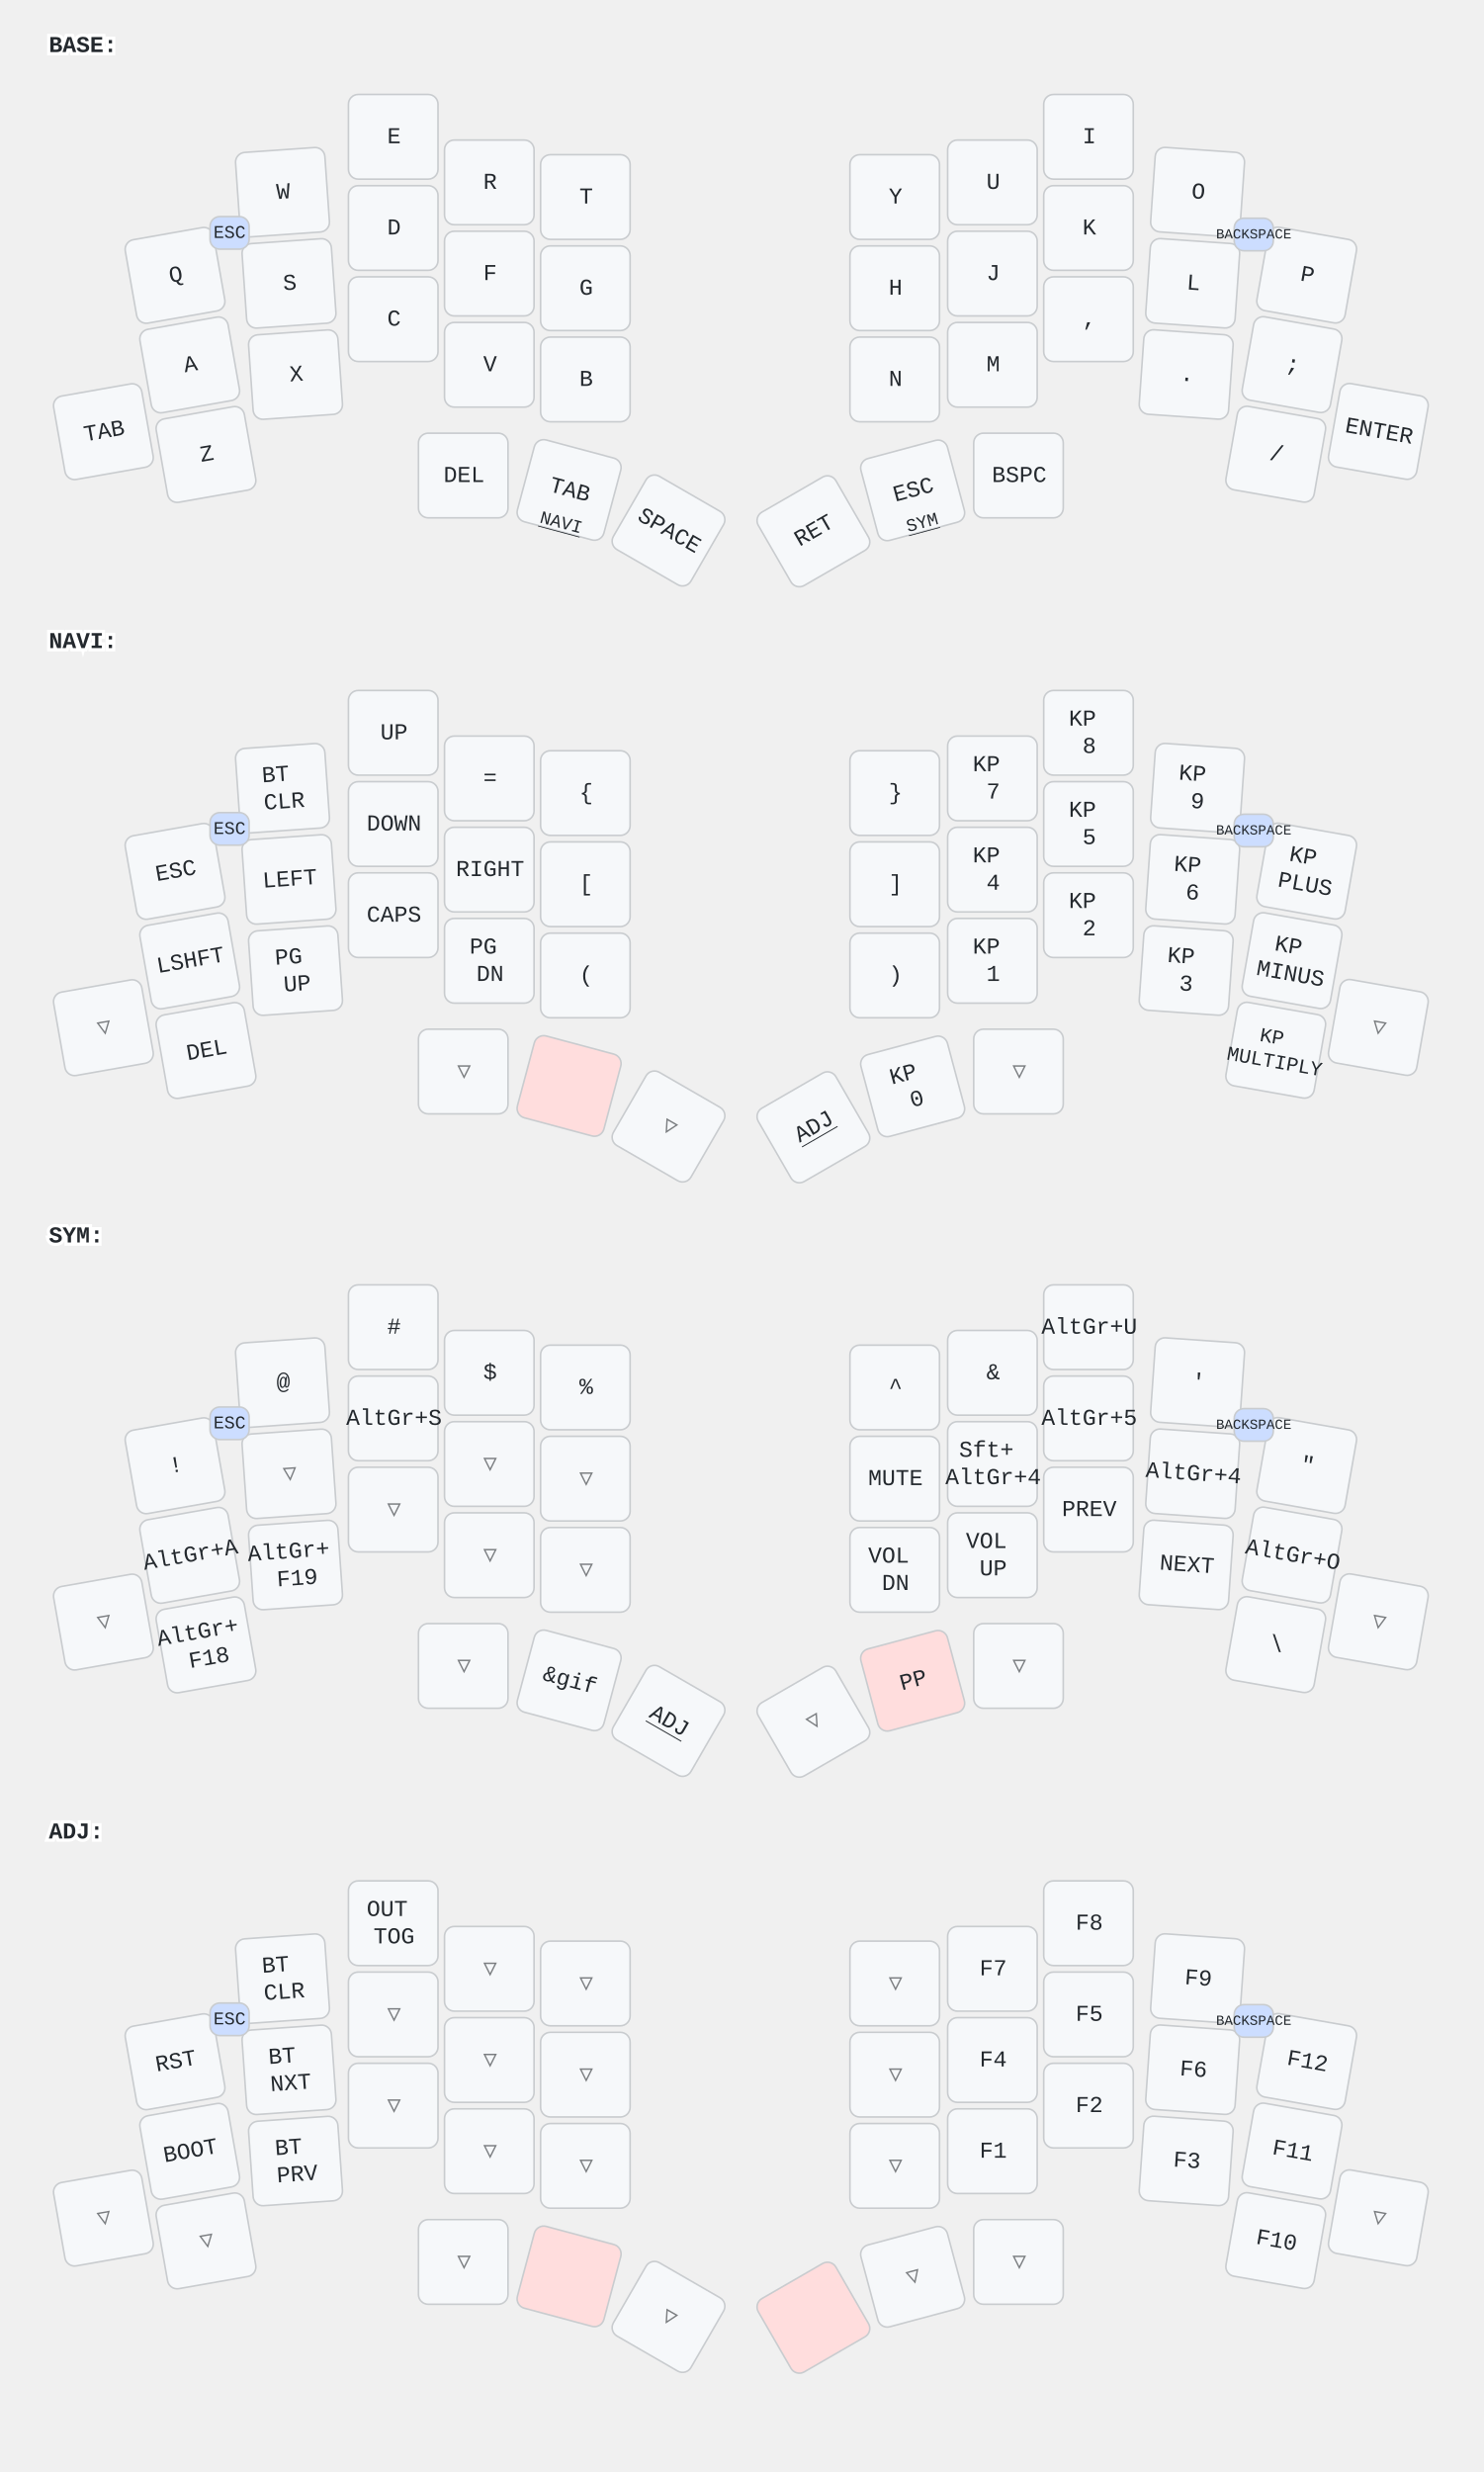
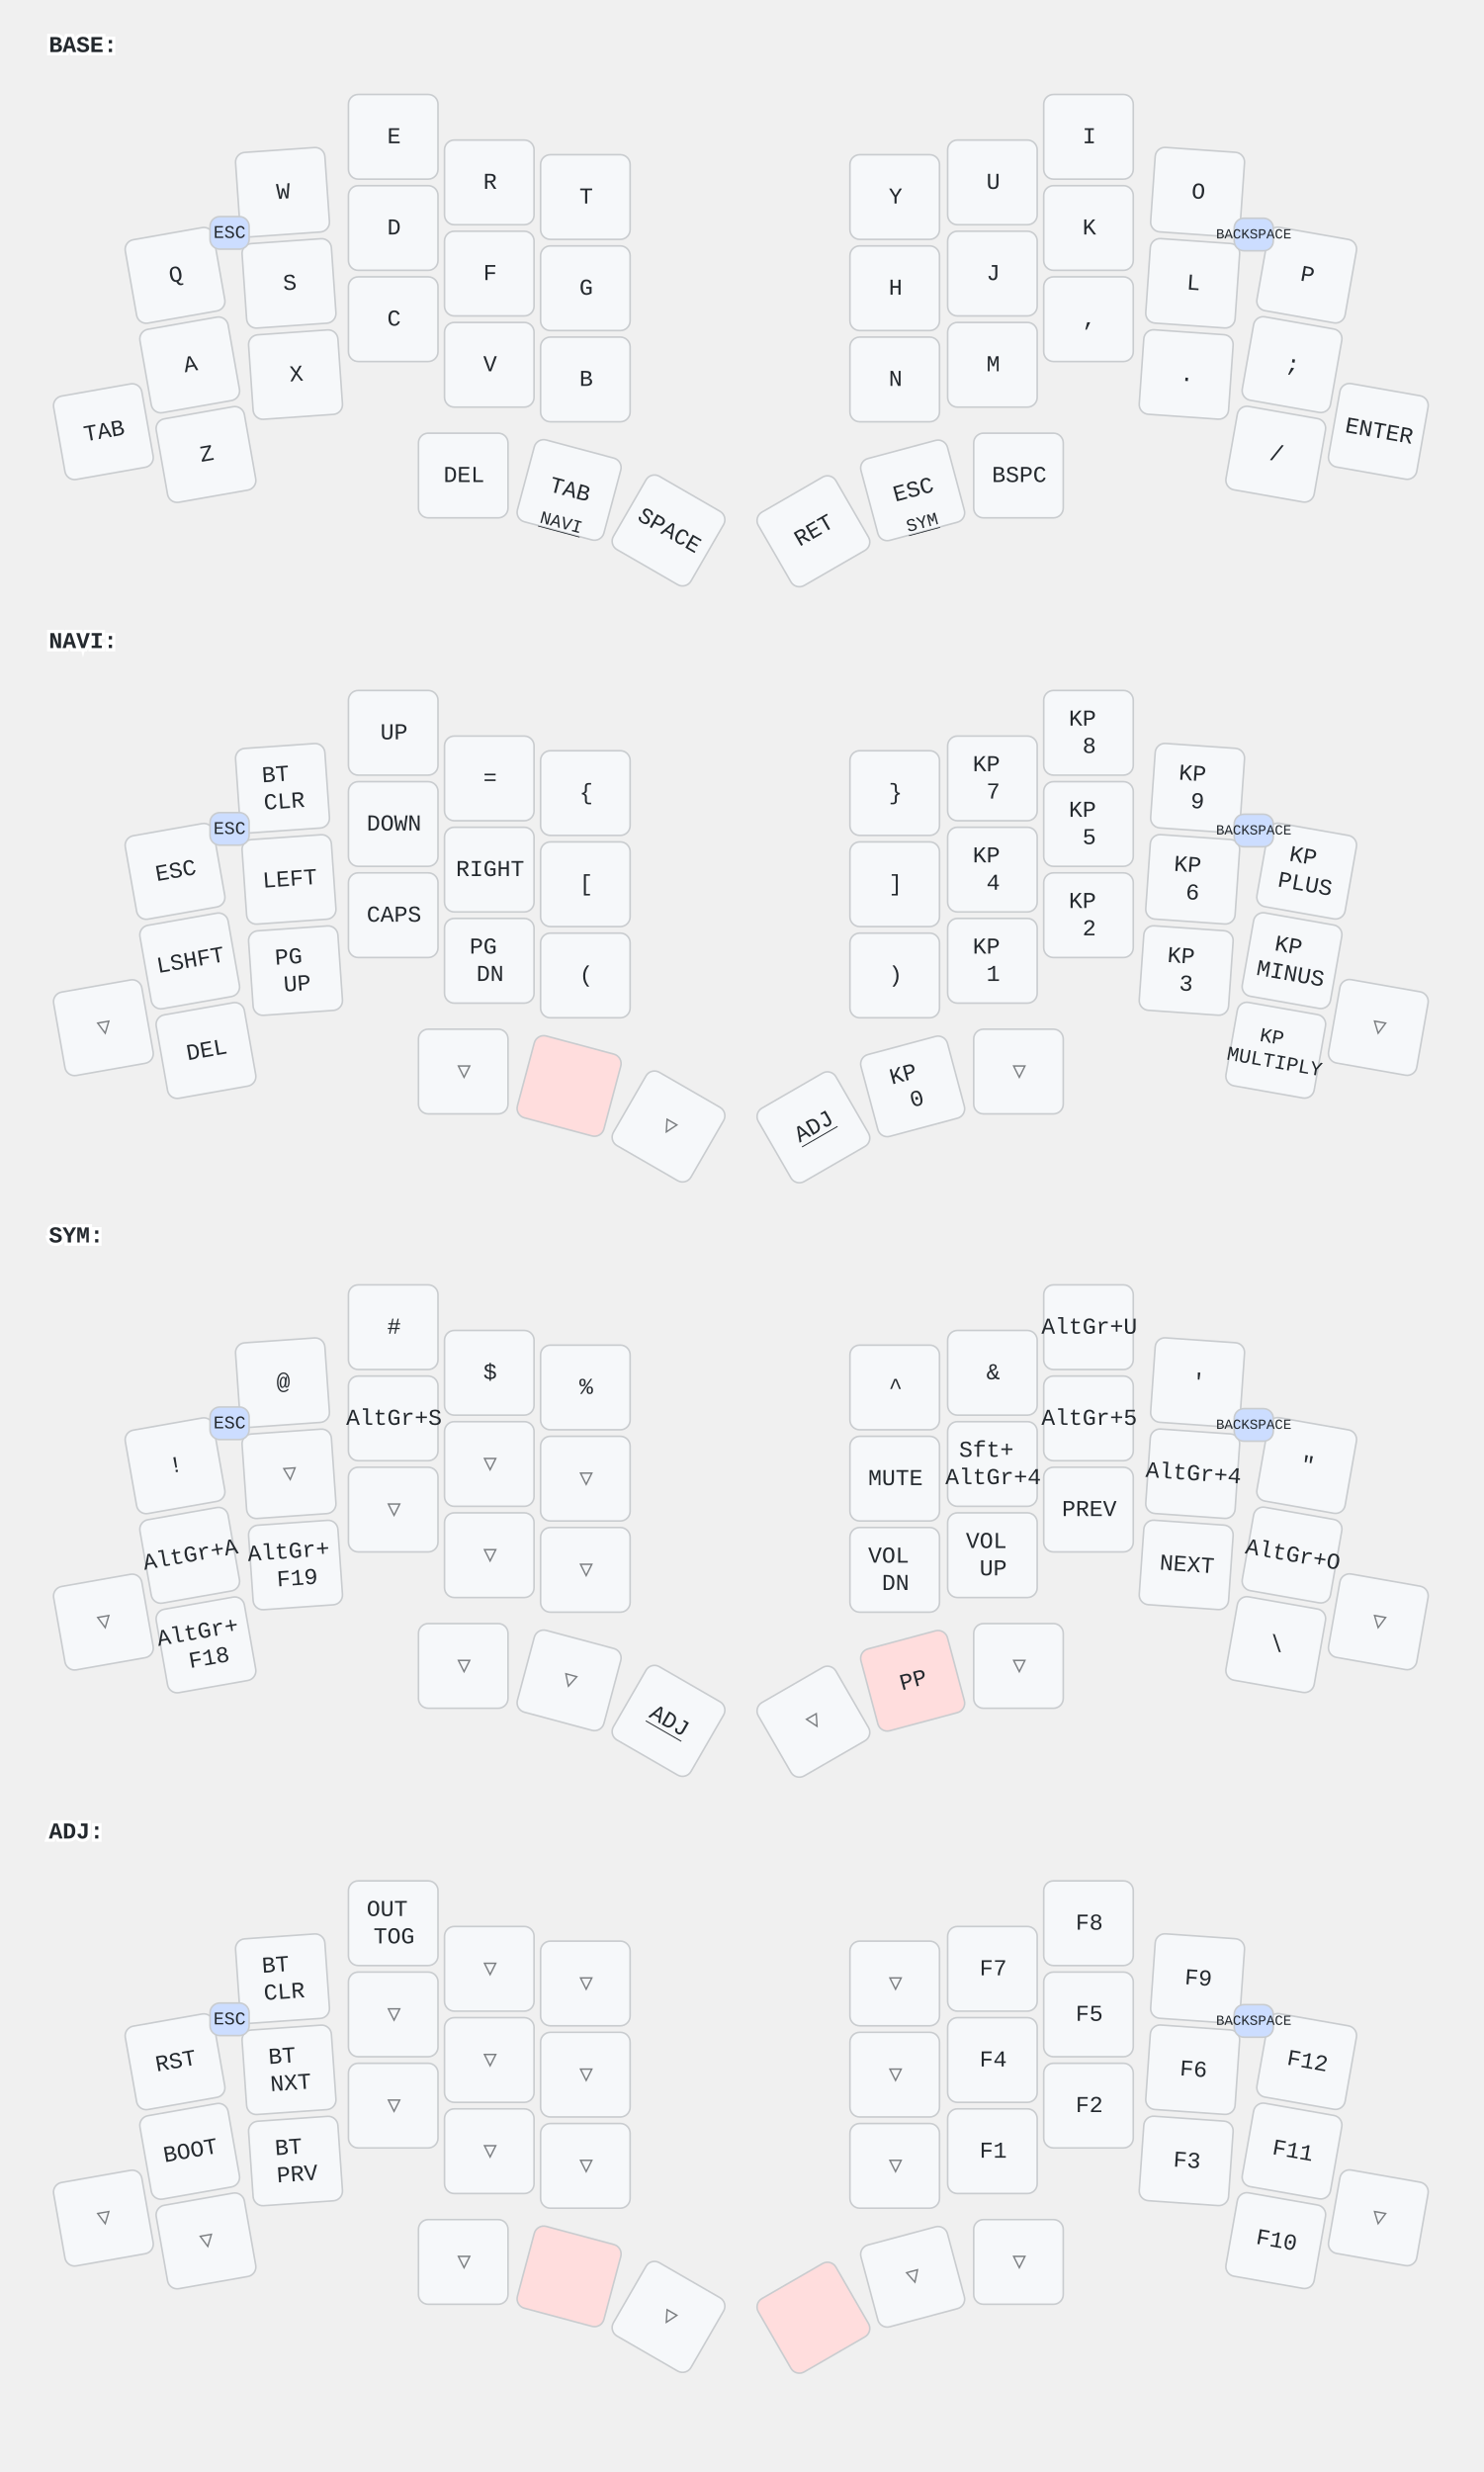
<svg xmlns="http://www.w3.org/2000/svg" width="911" height="1518" viewBox="0 0 911 1518" class="keymap">
  <style>/* inherit to force styles through use tags */
svg path {
    fill: inherit;
}

/* font and background color specifications */
svg.keymap {
    font-family: SFMono-Regular,Consolas,Liberation Mono,Menlo,monospace;
    font-size: 14px;
    font-kerning: normal;
    text-rendering: optimizeLegibility;
    fill: #24292e;
}

/* default key styling */
rect.key {
    fill: #f6f8fa;
}

rect.key, rect.combo {
    stroke: #c9cccf;
    stroke-width: 1;
}

/* default key side styling, only used is draw_key_sides is set */
rect.side {
    filter: brightness(90%);
}

/* color accent for combo boxes */
rect.combo, rect.combo-separate {
    fill: #cdf;
}

/* color accent for held keys */
rect.held, rect.combo.held {
    fill: #fdd;
}

/* color accent for ghost (optional) keys */
rect.ghost, rect.combo.ghost {
    stroke-dasharray: 4, 4;
    stroke-width: 2;
}

text {
    text-anchor: middle;
    dominant-baseline: middle;
}

/* styling for layer labels */
text.label {
    font-weight: bold;
    text-anchor: start;
    stroke: white;
    stroke-width: 4;
    paint-order: stroke;
}

/* styling for optional footer */
text.footer {
    text-anchor: end;
    dominant-baseline: auto;
    stroke: white;
    stroke-width: 4;
    paint-order: stroke;
}

/* styling for combo tap, and key non-tap label text */
text.combo, text.hold, text.shifted, text.left, text.right, text.tl, text.tr, text.bl, text.br {
    font-size: 11px;
}

text.hold, text.bl, text.br {
    text-anchor: middle;
    dominant-baseline: auto;
}

text.shifted, text.tl, text.tr {
    text-anchor: middle;
    dominant-baseline: hanging;
}

text.left, text.tl, text.bl {
    text-anchor: start;
}

text.right, text.tr, text.br {
    text-anchor: end;
}

text.layer-activator {
    text-decoration: underline;
}

/* styling for hold/shifted label text in combo box */
text.combo.hold, text.combo.shifted, text.combo.left, text.combo.right {
    font-size: 8px;
}

/* lighter symbol for transparent keys */
text.trans {
    fill: #7b7e81;
}

/* styling for combo dendrons */
path.combo {
    stroke-width: 1;
    stroke: gray;
    fill: none;
}

/* Start Tabler Icons Cleanup */
/* cannot use height/width with glyphs */
.icon-tabler &gt; path {
    fill: inherit;
    stroke: inherit;
    stroke-width: 2;
}
/* hide tabler's default box */
.icon-tabler &gt; path[stroke="none"][fill="none"] {
    visibility: hidden;
}
/* End Tabler Icons Cleanup */
</style>
  <g transform="translate(30, 0)" class="layer-BASE">
    <text x="0" y="28" class="label" id="BASE">BASE:</text>
    <g transform="translate(0, 56)">
      <g transform="translate(78, 113) rotate(-10.0)" class="key keypos-0">
        <rect rx="6" ry="6" x="-28" y="-26" width="55" height="52" class="key" />
        <text x="0" y="0" class="key tap">Q</text>
      </g>
      <g transform="translate(144, 62) rotate(-4.0)" class="key keypos-1">
        <rect rx="6" ry="6" x="-28" y="-26" width="55" height="52" class="key" />
        <text x="0" y="0" class="key tap">W</text>
      </g>
      <g transform="translate(212, 28)" class="key keypos-2">
        <rect rx="6" ry="6" x="-28" y="-26" width="55" height="52" class="key" />
        <text x="0" y="0" class="key tap">E</text>
      </g>
      <g transform="translate(271, 56)" class="key keypos-3">
        <rect rx="6" ry="6" x="-28" y="-26" width="55" height="52" class="key" />
        <text x="0" y="0" class="key tap">R</text>
      </g>
      <g transform="translate(330, 65)" class="key keypos-4">
        <rect rx="6" ry="6" x="-28" y="-26" width="55" height="52" class="key" />
        <text x="0" y="0" class="key tap">T</text>
      </g>
      <g transform="translate(520, 65)" class="key keypos-5">
        <rect rx="6" ry="6" x="-28" y="-26" width="55" height="52" class="key" />
        <text x="0" y="0" class="key tap">Y</text>
      </g>
      <g transform="translate(580, 56)" class="key keypos-6">
        <rect rx="6" ry="6" x="-28" y="-26" width="55" height="52" class="key" />
        <text x="0" y="0" class="key tap">U</text>
      </g>
      <g transform="translate(639, 28)" class="key keypos-7">
        <rect rx="6" ry="6" x="-28" y="-26" width="55" height="52" class="key" />
        <text x="0" y="0" class="key tap">I</text>
      </g>
      <g transform="translate(706, 62) rotate(4.0)" class="key keypos-8">
        <rect rx="6" ry="6" x="-28" y="-26" width="55" height="52" class="key" />
        <text x="0" y="0" class="key tap">O</text>
      </g>
      <g transform="translate(773, 113) rotate(10.0)" class="key keypos-9">
        <rect rx="6" ry="6" x="-28" y="-26" width="55" height="52" class="key" />
        <text x="0" y="0" class="key tap">P</text>
      </g>
      <g transform="translate(87, 168) rotate(-10.0)" class="key keypos-10">
        <rect rx="6" ry="6" x="-28" y="-26" width="55" height="52" class="key" />
        <text x="0" y="0" class="key tap">A</text>
      </g>
      <g transform="translate(148, 118) rotate(-4.0)" class="key keypos-11">
        <rect rx="6" ry="6" x="-28" y="-26" width="55" height="52" class="key" />
        <text x="0" y="0" class="key tap">S</text>
      </g>
      <g transform="translate(212, 84)" class="key keypos-12">
        <rect rx="6" ry="6" x="-28" y="-26" width="55" height="52" class="key" />
        <text x="0" y="0" class="key tap">D</text>
      </g>
      <g transform="translate(271, 112)" class="key keypos-13">
        <rect rx="6" ry="6" x="-28" y="-26" width="55" height="52" class="key" />
        <text x="0" y="0" class="key tap">F</text>
      </g>
      <g transform="translate(330, 121)" class="key keypos-14">
        <rect rx="6" ry="6" x="-28" y="-26" width="55" height="52" class="key" />
        <text x="0" y="0" class="key tap">G</text>
      </g>
      <g transform="translate(520, 121)" class="key keypos-15">
        <rect rx="6" ry="6" x="-28" y="-26" width="55" height="52" class="key" />
        <text x="0" y="0" class="key tap">H</text>
      </g>
      <g transform="translate(580, 112)" class="key keypos-16">
        <rect rx="6" ry="6" x="-28" y="-26" width="55" height="52" class="key" />
        <text x="0" y="0" class="key tap">J</text>
      </g>
      <g transform="translate(639, 84)" class="key keypos-17">
        <rect rx="6" ry="6" x="-28" y="-26" width="55" height="52" class="key" />
        <text x="0" y="0" class="key tap">K</text>
      </g>
      <g transform="translate(703, 118) rotate(4.0)" class="key keypos-18">
        <rect rx="6" ry="6" x="-28" y="-26" width="55" height="52" class="key" />
        <text x="0" y="0" class="key tap">L</text>
      </g>
      <g transform="translate(764, 168) rotate(10.0)" class="key keypos-19">
        <rect rx="6" ry="6" x="-28" y="-26" width="55" height="52" class="key" />
        <text x="0" y="0" class="key tap">;</text>
      </g>
      <g transform="translate(34, 209) rotate(-10.0)" class="key keypos-20">
        <rect rx="6" ry="6" x="-28" y="-26" width="55" height="52" class="key" />
        <text x="0" y="0" class="key tap">TAB</text>
      </g>
      <g transform="translate(97, 223) rotate(-10.0)" class="key keypos-21">
        <rect rx="6" ry="6" x="-28" y="-26" width="55" height="52" class="key" />
        <text x="0" y="0" class="key tap">Z</text>
      </g>
      <g transform="translate(152, 174) rotate(-4.0)" class="key keypos-22">
        <rect rx="6" ry="6" x="-28" y="-26" width="55" height="52" class="key" />
        <text x="0" y="0" class="key tap">X</text>
      </g>
      <g transform="translate(212, 140)" class="key keypos-23">
        <rect rx="6" ry="6" x="-28" y="-26" width="55" height="52" class="key" />
        <text x="0" y="0" class="key tap">C</text>
      </g>
      <g transform="translate(271, 168)" class="key keypos-24">
        <rect rx="6" ry="6" x="-28" y="-26" width="55" height="52" class="key" />
        <text x="0" y="0" class="key tap">V</text>
      </g>
      <g transform="translate(330, 177)" class="key keypos-25">
        <rect rx="6" ry="6" x="-28" y="-26" width="55" height="52" class="key" />
        <text x="0" y="0" class="key tap">B</text>
      </g>
      <g transform="translate(520, 177)" class="key keypos-26">
        <rect rx="6" ry="6" x="-28" y="-26" width="55" height="52" class="key" />
        <text x="0" y="0" class="key tap">N</text>
      </g>
      <g transform="translate(580, 168)" class="key keypos-27">
        <rect rx="6" ry="6" x="-28" y="-26" width="55" height="52" class="key" />
        <text x="0" y="0" class="key tap">M</text>
      </g>
      <g transform="translate(639, 140)" class="key keypos-28">
        <rect rx="6" ry="6" x="-28" y="-26" width="55" height="52" class="key" />
        <text x="0" y="0" class="key tap">,</text>
      </g>
      <g transform="translate(699, 174) rotate(4.0)" class="key keypos-29">
        <rect rx="6" ry="6" x="-28" y="-26" width="55" height="52" class="key" />
        <text x="0" y="0" class="key tap">.</text>
      </g>
      <g transform="translate(754, 223) rotate(10.0)" class="key keypos-30">
        <rect rx="6" ry="6" x="-28" y="-26" width="55" height="52" class="key" />
        <text x="0" y="0" class="key tap">/</text>
      </g>
      <g transform="translate(817, 209) rotate(10.0)" class="key keypos-31">
        <rect rx="6" ry="6" x="-28" y="-26" width="55" height="52" class="key" />
        <text x="0" y="0" class="key tap">ENTER</text>
      </g>
      <g transform="translate(255, 236)" class="key keypos-32">
        <rect rx="6" ry="6" x="-28" y="-26" width="55" height="52" class="key" />
        <text x="0" y="0" class="key tap">DEL</text>
      </g>
      <g transform="translate(320, 245) rotate(15.0)" class="key keypos-33">
        <rect rx="6" ry="6" x="-28" y="-26" width="55" height="52" class="key" />
        <text x="0" y="0" class="key tap">TAB</text>
        <a href="#NAVI">
          <text x="0" y="24" class="key hold layer-activator">NAVI</text>
        </a>
      </g>
      <g transform="translate(381, 270) rotate(30.0)" class="key keypos-34">
        <rect rx="6" ry="6" x="-28" y="-26" width="55" height="52" class="key" />
        <text x="0" y="0" class="key tap">SPACE</text>
      </g>
      <g transform="translate(470, 270) rotate(-30.0)" class="key keypos-35">
        <rect rx="6" ry="6" x="-28" y="-26" width="55" height="52" class="key" />
        <text x="0" y="0" class="key tap">RET</text>
      </g>
      <g transform="translate(531, 245) rotate(-15.0)" class="key keypos-36">
        <rect rx="6" ry="6" x="-28" y="-26" width="55" height="52" class="key" />
        <text x="0" y="0" class="key tap">ESC</text>
        <a href="#SYM">
          <text x="0" y="24" class="key hold layer-activator">SYM</text>
        </a>
      </g>
      <g transform="translate(596, 236)" class="key keypos-37">
        <rect rx="6" ry="6" x="-28" y="-26" width="55" height="52" class="key" />
        <text x="0" y="0" class="key tap">BSPC</text>
      </g>
      <g class="combo combopos-0">
        <rect rx="6" ry="6" x="99" y="77" width="24" height="20" class="combo" />
        <text x="111" y="87" class="combo tap">ESC</text>
      </g>
      <g class="combo combopos-1">
        <rect rx="6" ry="6" x="728" y="78" width="24" height="20" class="combo" />
        <text x="740" y="88" class="combo tap">
          <tspan style="font-size: 78%">BACKSPACE</tspan>
        </text>
      </g>
    </g>
  </g>
  <g transform="translate(30, 366)" class="layer-NAVI">
    <text x="0" y="28" class="label" id="NAVI">NAVI:</text>
    <g transform="translate(0, 56)">
      <g transform="translate(78, 113) rotate(-10.0)" class="key keypos-0">
        <rect rx="6" ry="6" x="-28" y="-26" width="55" height="52" class="key" />
        <text x="0" y="0" class="key tap">ESC</text>
      </g>
      <g transform="translate(144, 62) rotate(-4.0)" class="key keypos-1">
        <rect rx="6" ry="6" x="-28" y="-26" width="55" height="52" class="key" />
        <text x="0" y="0" class="key tap">
          <tspan x="0" dy="-0.6em">BT</tspan>
          <tspan x="0" dy="1.2em">CLR</tspan>
        </text>
      </g>
      <g transform="translate(212, 28)" class="key keypos-2">
        <rect rx="6" ry="6" x="-28" y="-26" width="55" height="52" class="key" />
        <text x="0" y="0" class="key tap">UP</text>
      </g>
      <g transform="translate(271, 56)" class="key keypos-3">
        <rect rx="6" ry="6" x="-28" y="-26" width="55" height="52" class="key" />
        <text x="0" y="0" class="key tap">=</text>
      </g>
      <g transform="translate(330, 65)" class="key keypos-4">
        <rect rx="6" ry="6" x="-28" y="-26" width="55" height="52" class="key" />
        <text x="0" y="0" class="key tap">{</text>
      </g>
      <g transform="translate(520, 65)" class="key keypos-5">
        <rect rx="6" ry="6" x="-28" y="-26" width="55" height="52" class="key" />
        <text x="0" y="0" class="key tap">}</text>
      </g>
      <g transform="translate(580, 56)" class="key keypos-6">
        <rect rx="6" ry="6" x="-28" y="-26" width="55" height="52" class="key" />
        <text x="0" y="0" class="key tap">
          <tspan x="0" dy="-0.6em">KP</tspan>
          <tspan x="0" dy="1.2em">7</tspan>
        </text>
      </g>
      <g transform="translate(639, 28)" class="key keypos-7">
        <rect rx="6" ry="6" x="-28" y="-26" width="55" height="52" class="key" />
        <text x="0" y="0" class="key tap">
          <tspan x="0" dy="-0.6em">KP</tspan>
          <tspan x="0" dy="1.2em">8</tspan>
        </text>
      </g>
      <g transform="translate(706, 62) rotate(4.0)" class="key keypos-8">
        <rect rx="6" ry="6" x="-28" y="-26" width="55" height="52" class="key" />
        <text x="0" y="0" class="key tap">
          <tspan x="0" dy="-0.6em">KP</tspan>
          <tspan x="0" dy="1.2em">9</tspan>
        </text>
      </g>
      <g transform="translate(773, 113) rotate(10.0)" class="key keypos-9">
        <rect rx="6" ry="6" x="-28" y="-26" width="55" height="52" class="key" />
        <text x="0" y="0" class="key tap">
          <tspan x="0" dy="-0.6em">KP</tspan>
          <tspan x="0" dy="1.2em">PLUS</tspan>
        </text>
      </g>
      <g transform="translate(87, 168) rotate(-10.0)" class="key keypos-10">
        <rect rx="6" ry="6" x="-28" y="-26" width="55" height="52" class="key" />
        <text x="0" y="0" class="key tap">LSHFT</text>
      </g>
      <g transform="translate(148, 118) rotate(-4.0)" class="key keypos-11">
        <rect rx="6" ry="6" x="-28" y="-26" width="55" height="52" class="key" />
        <text x="0" y="0" class="key tap">LEFT</text>
      </g>
      <g transform="translate(212, 84)" class="key keypos-12">
        <rect rx="6" ry="6" x="-28" y="-26" width="55" height="52" class="key" />
        <text x="0" y="0" class="key tap">DOWN</text>
      </g>
      <g transform="translate(271, 112)" class="key keypos-13">
        <rect rx="6" ry="6" x="-28" y="-26" width="55" height="52" class="key" />
        <text x="0" y="0" class="key tap">RIGHT</text>
      </g>
      <g transform="translate(330, 121)" class="key keypos-14">
        <rect rx="6" ry="6" x="-28" y="-26" width="55" height="52" class="key" />
        <text x="0" y="0" class="key tap">[</text>
      </g>
      <g transform="translate(520, 121)" class="key keypos-15">
        <rect rx="6" ry="6" x="-28" y="-26" width="55" height="52" class="key" />
        <text x="0" y="0" class="key tap">]</text>
      </g>
      <g transform="translate(580, 112)" class="key keypos-16">
        <rect rx="6" ry="6" x="-28" y="-26" width="55" height="52" class="key" />
        <text x="0" y="0" class="key tap">
          <tspan x="0" dy="-0.6em">KP</tspan>
          <tspan x="0" dy="1.2em">4</tspan>
        </text>
      </g>
      <g transform="translate(639, 84)" class="key keypos-17">
        <rect rx="6" ry="6" x="-28" y="-26" width="55" height="52" class="key" />
        <text x="0" y="0" class="key tap">
          <tspan x="0" dy="-0.6em">KP</tspan>
          <tspan x="0" dy="1.2em">5</tspan>
        </text>
      </g>
      <g transform="translate(703, 118) rotate(4.0)" class="key keypos-18">
        <rect rx="6" ry="6" x="-28" y="-26" width="55" height="52" class="key" />
        <text x="0" y="0" class="key tap">
          <tspan x="0" dy="-0.6em">KP</tspan>
          <tspan x="0" dy="1.2em">6</tspan>
        </text>
      </g>
      <g transform="translate(764, 168) rotate(10.0)" class="key keypos-19">
        <rect rx="6" ry="6" x="-28" y="-26" width="55" height="52" class="key" />
        <text x="0" y="0" class="key tap">
          <tspan x="0" dy="-0.6em">KP</tspan>
          <tspan x="0" dy="1.2em">MINUS</tspan>
        </text>
      </g>
      <g transform="translate(34, 209) rotate(-10.0)" class="key trans keypos-20">
        <rect rx="6" ry="6" x="-28" y="-26" width="55" height="52" class="key trans" />
        <text x="0" y="0" class="key trans tap">▽</text>
      </g>
      <g transform="translate(97, 223) rotate(-10.0)" class="key keypos-21">
        <rect rx="6" ry="6" x="-28" y="-26" width="55" height="52" class="key" />
        <text x="0" y="0" class="key tap">DEL</text>
      </g>
      <g transform="translate(152, 174) rotate(-4.0)" class="key keypos-22">
        <rect rx="6" ry="6" x="-28" y="-26" width="55" height="52" class="key" />
        <text x="0" y="0" class="key tap">
          <tspan x="0" dy="-0.6em">PG</tspan>
          <tspan x="0" dy="1.2em">UP</tspan>
        </text>
      </g>
      <g transform="translate(212, 140)" class="key keypos-23">
        <rect rx="6" ry="6" x="-28" y="-26" width="55" height="52" class="key" />
        <text x="0" y="0" class="key tap">CAPS</text>
      </g>
      <g transform="translate(271, 168)" class="key keypos-24">
        <rect rx="6" ry="6" x="-28" y="-26" width="55" height="52" class="key" />
        <text x="0" y="0" class="key tap">
          <tspan x="0" dy="-0.6em">PG</tspan>
          <tspan x="0" dy="1.2em">DN</tspan>
        </text>
      </g>
      <g transform="translate(330, 177)" class="key keypos-25">
        <rect rx="6" ry="6" x="-28" y="-26" width="55" height="52" class="key" />
        <text x="0" y="0" class="key tap">(</text>
      </g>
      <g transform="translate(520, 177)" class="key keypos-26">
        <rect rx="6" ry="6" x="-28" y="-26" width="55" height="52" class="key" />
        <text x="0" y="0" class="key tap">)</text>
      </g>
      <g transform="translate(580, 168)" class="key keypos-27">
        <rect rx="6" ry="6" x="-28" y="-26" width="55" height="52" class="key" />
        <text x="0" y="0" class="key tap">
          <tspan x="0" dy="-0.6em">KP</tspan>
          <tspan x="0" dy="1.2em">1</tspan>
        </text>
      </g>
      <g transform="translate(639, 140)" class="key keypos-28">
        <rect rx="6" ry="6" x="-28" y="-26" width="55" height="52" class="key" />
        <text x="0" y="0" class="key tap">
          <tspan x="0" dy="-0.6em">KP</tspan>
          <tspan x="0" dy="1.2em">2</tspan>
        </text>
      </g>
      <g transform="translate(699, 174) rotate(4.0)" class="key keypos-29">
        <rect rx="6" ry="6" x="-28" y="-26" width="55" height="52" class="key" />
        <text x="0" y="0" class="key tap">
          <tspan x="0" dy="-0.6em">KP</tspan>
          <tspan x="0" dy="1.2em">3</tspan>
        </text>
      </g>
      <g transform="translate(754, 223) rotate(10.0)" class="key keypos-30">
        <rect rx="6" ry="6" x="-28" y="-26" width="55" height="52" class="key" />
        <text x="0" y="0" class="key tap">
          <tspan x="0" dy="-0.6em" style="font-size: 88%">KP</tspan>
          <tspan x="0" dy="1.2em" style="font-size: 88%">MULTIPLY</tspan>
        </text>
      </g>
      <g transform="translate(817, 209) rotate(10.0)" class="key trans keypos-31">
        <rect rx="6" ry="6" x="-28" y="-26" width="55" height="52" class="key trans" />
        <text x="0" y="0" class="key trans tap">▽</text>
      </g>
      <g transform="translate(255, 236)" class="key trans keypos-32">
        <rect rx="6" ry="6" x="-28" y="-26" width="55" height="52" class="key trans" />
        <text x="0" y="0" class="key trans tap">▽</text>
      </g>
      <g transform="translate(320, 245) rotate(15.0)" class="key held keypos-33">
        <rect rx="6" ry="6" x="-28" y="-26" width="55" height="52" class="key held" />
      </g>
      <g transform="translate(381, 270) rotate(30.0)" class="key trans keypos-34">
        <rect rx="6" ry="6" x="-28" y="-26" width="55" height="52" class="key trans" />
        <text x="0" y="0" class="key trans tap">▽</text>
      </g>
      <g transform="translate(470, 270) rotate(-30.0)" class="key keypos-35">
        <rect rx="6" ry="6" x="-28" y="-26" width="55" height="52" class="key" />
        <a href="#ADJ">
          <text x="0" y="0" class="key tap layer-activator">ADJ</text>
        </a>
      </g>
      <g transform="translate(531, 245) rotate(-15.0)" class="key keypos-36">
        <rect rx="6" ry="6" x="-28" y="-26" width="55" height="52" class="key" />
        <text x="0" y="0" class="key tap">
          <tspan x="0" dy="-0.6em">KP</tspan>
          <tspan x="0" dy="1.2em">0</tspan>
        </text>
      </g>
      <g transform="translate(596, 236)" class="key trans keypos-37">
        <rect rx="6" ry="6" x="-28" y="-26" width="55" height="52" class="key trans" />
        <text x="0" y="0" class="key trans tap">▽</text>
      </g>
      <g class="combo combopos-0">
        <rect rx="6" ry="6" x="99" y="77" width="24" height="20" class="combo" />
        <text x="111" y="87" class="combo tap">ESC</text>
      </g>
      <g class="combo combopos-1">
        <rect rx="6" ry="6" x="728" y="78" width="24" height="20" class="combo" />
        <text x="740" y="88" class="combo tap">
          <tspan style="font-size: 78%">BACKSPACE</tspan>
        </text>
      </g>
    </g>
  </g>
  <g transform="translate(30, 731)" class="layer-SYM">
    <text x="0" y="28" class="label" id="SYM">SYM:</text>
    <g transform="translate(0, 56)">
      <g transform="translate(78, 113) rotate(-10.0)" class="key keypos-0">
        <rect rx="6" ry="6" x="-28" y="-26" width="55" height="52" class="key" />
        <text x="0" y="0" class="key tap">!</text>
      </g>
      <g transform="translate(144, 62) rotate(-4.0)" class="key keypos-1">
        <rect rx="6" ry="6" x="-28" y="-26" width="55" height="52" class="key" />
        <text x="0" y="0" class="key tap">@</text>
      </g>
      <g transform="translate(212, 28)" class="key keypos-2">
        <rect rx="6" ry="6" x="-28" y="-26" width="55" height="52" class="key" />
        <text x="0" y="0" class="key tap">#</text>
      </g>
      <g transform="translate(271, 56)" class="key keypos-3">
        <rect rx="6" ry="6" x="-28" y="-26" width="55" height="52" class="key" />
        <text x="0" y="0" class="key tap">$</text>
      </g>
      <g transform="translate(330, 65)" class="key keypos-4">
        <rect rx="6" ry="6" x="-28" y="-26" width="55" height="52" class="key" />
        <text x="0" y="0" class="key tap">%</text>
      </g>
      <g transform="translate(520, 65)" class="key keypos-5">
        <rect rx="6" ry="6" x="-28" y="-26" width="55" height="52" class="key" />
        <text x="0" y="0" class="key tap">^</text>
      </g>
      <g transform="translate(580, 56)" class="key keypos-6">
        <rect rx="6" ry="6" x="-28" y="-26" width="55" height="52" class="key" />
        <text x="0" y="0" class="key tap">&amp;</text>
      </g>
      <g transform="translate(639, 28)" class="key keypos-7">
        <rect rx="6" ry="6" x="-28" y="-26" width="55" height="52" class="key" />
        <text x="0" y="0" class="key tap">AltGr+U</text>
      </g>
      <g transform="translate(706, 62) rotate(4.0)" class="key keypos-8">
        <rect rx="6" ry="6" x="-28" y="-26" width="55" height="52" class="key" />
        <text x="0" y="0" class="key tap">'</text>
      </g>
      <g transform="translate(773, 113) rotate(10.0)" class="key keypos-9">
        <rect rx="6" ry="6" x="-28" y="-26" width="55" height="52" class="key" />
        <text x="0" y="0" class="key tap">"</text>
      </g>
      <g transform="translate(87, 168) rotate(-10.0)" class="key keypos-10">
        <rect rx="6" ry="6" x="-28" y="-26" width="55" height="52" class="key" />
        <text x="0" y="0" class="key tap">AltGr+A</text>
      </g>
      <g transform="translate(148, 118) rotate(-4.0)" class="key trans keypos-11">
        <rect rx="6" ry="6" x="-28" y="-26" width="55" height="52" class="key trans" />
        <text x="0" y="0" class="key trans tap">▽</text>
      </g>
      <g transform="translate(212, 84)" class="key keypos-12">
        <rect rx="6" ry="6" x="-28" y="-26" width="55" height="52" class="key" />
        <text x="0" y="0" class="key tap">AltGr+S</text>
      </g>
      <g transform="translate(271, 112)" class="key trans keypos-13">
        <rect rx="6" ry="6" x="-28" y="-26" width="55" height="52" class="key trans" />
        <text x="0" y="0" class="key trans tap">▽</text>
      </g>
      <g transform="translate(330, 121)" class="key trans keypos-14">
        <rect rx="6" ry="6" x="-28" y="-26" width="55" height="52" class="key trans" />
        <text x="0" y="0" class="key trans tap">▽</text>
      </g>
      <g transform="translate(520, 121)" class="key keypos-15">
        <rect rx="6" ry="6" x="-28" y="-26" width="55" height="52" class="key" />
        <text x="0" y="0" class="key tap">MUTE</text>
      </g>
      <g transform="translate(580, 112)" class="key keypos-16">
        <rect rx="6" ry="6" x="-28" y="-26" width="55" height="52" class="key" />
        <text x="0" y="0" class="key tap">
          <tspan x="0" dy="-0.6em">Sft+</tspan>
          <tspan x="0" dy="1.2em">AltGr+4</tspan>
        </text>
      </g>
      <g transform="translate(639, 84)" class="key keypos-17">
        <rect rx="6" ry="6" x="-28" y="-26" width="55" height="52" class="key" />
        <text x="0" y="0" class="key tap">AltGr+5</text>
      </g>
      <g transform="translate(703, 118) rotate(4.0)" class="key keypos-18">
        <rect rx="6" ry="6" x="-28" y="-26" width="55" height="52" class="key" />
        <text x="0" y="0" class="key tap">AltGr+4</text>
      </g>
      <g transform="translate(764, 168) rotate(10.0)" class="key keypos-19">
        <rect rx="6" ry="6" x="-28" y="-26" width="55" height="52" class="key" />
        <text x="0" y="0" class="key tap">AltGr+O</text>
      </g>
      <g transform="translate(34, 209) rotate(-10.0)" class="key trans keypos-20">
        <rect rx="6" ry="6" x="-28" y="-26" width="55" height="52" class="key trans" />
        <text x="0" y="0" class="key trans tap">▽</text>
      </g>
      <g transform="translate(97, 223) rotate(-10.0)" class="key keypos-21">
        <rect rx="6" ry="6" x="-28" y="-26" width="55" height="52" class="key" />
        <text x="0" y="0" class="key tap">
          <tspan x="0" dy="-0.6em">AltGr+</tspan>
          <tspan x="0" dy="1.2em">F18</tspan>
        </text>
      </g>
      <g transform="translate(152, 174) rotate(-4.0)" class="key keypos-22">
        <rect rx="6" ry="6" x="-28" y="-26" width="55" height="52" class="key" />
        <text x="0" y="0" class="key tap">
          <tspan x="0" dy="-0.6em">AltGr+</tspan>
          <tspan x="0" dy="1.2em">F19</tspan>
        </text>
      </g>
      <g transform="translate(212, 140)" class="key trans keypos-23">
        <rect rx="6" ry="6" x="-28" y="-26" width="55" height="52" class="key trans" />
        <text x="0" y="0" class="key trans tap">▽</text>
      </g>
      <g transform="translate(271, 168)" class="key trans keypos-24">
        <rect rx="6" ry="6" x="-28" y="-26" width="55" height="52" class="key trans" />
        <text x="0" y="0" class="key trans tap">▽</text>
      </g>
      <g transform="translate(330, 177)" class="key trans keypos-25">
        <rect rx="6" ry="6" x="-28" y="-26" width="55" height="52" class="key trans" />
        <text x="0" y="0" class="key trans tap">▽</text>
      </g>
      <g transform="translate(520, 177)" class="key keypos-26">
        <rect rx="6" ry="6" x="-28" y="-26" width="55" height="52" class="key" />
        <text x="0" y="0" class="key tap">
          <tspan x="0" dy="-0.6em">VOL</tspan>
          <tspan x="0" dy="1.2em">DN</tspan>
        </text>
      </g>
      <g transform="translate(580, 168)" class="key keypos-27">
        <rect rx="6" ry="6" x="-28" y="-26" width="55" height="52" class="key" />
        <text x="0" y="0" class="key tap">
          <tspan x="0" dy="-0.6em">VOL</tspan>
          <tspan x="0" dy="1.2em">UP</tspan>
        </text>
      </g>
      <g transform="translate(639, 140)" class="key keypos-28">
        <rect rx="6" ry="6" x="-28" y="-26" width="55" height="52" class="key" />
        <text x="0" y="0" class="key tap">PREV</text>
      </g>
      <g transform="translate(699, 174) rotate(4.0)" class="key keypos-29">
        <rect rx="6" ry="6" x="-28" y="-26" width="55" height="52" class="key" />
        <text x="0" y="0" class="key tap">NEXT</text>
      </g>
      <g transform="translate(754, 223) rotate(10.0)" class="key keypos-30">
        <rect rx="6" ry="6" x="-28" y="-26" width="55" height="52" class="key" />
        <text x="0" y="0" class="key tap">\</text>
      </g>
      <g transform="translate(817, 209) rotate(10.0)" class="key trans keypos-31">
        <rect rx="6" ry="6" x="-28" y="-26" width="55" height="52" class="key trans" />
        <text x="0" y="0" class="key trans tap">▽</text>
      </g>
      <g transform="translate(255, 236)" class="key trans keypos-32">
        <rect rx="6" ry="6" x="-28" y="-26" width="55" height="52" class="key trans" />
        <text x="0" y="0" class="key trans tap">▽</text>
      </g>
-       <g transform="translate(320, 245) rotate(15.0)" class="key keypos-33">
-         <rect rx="6" ry="6" x="-28" y="-26" width="55" height="52" class="key" />
-         <text x="0" y="0" class="key tap">&amp;gif</text>
+       <g transform="translate(320, 245) rotate(15.0)" class="key trans keypos-33">
+         <rect rx="6" ry="6" x="-28" y="-26" width="55" height="52" class="key trans" />
+         <text x="0" y="0" class="key trans tap">▽</text>
      </g>
      <g transform="translate(381, 270) rotate(30.0)" class="key keypos-34">
        <rect rx="6" ry="6" x="-28" y="-26" width="55" height="52" class="key" />
        <a href="#ADJ">
          <text x="0" y="0" class="key tap layer-activator">ADJ</text>
        </a>
      </g>
      <g transform="translate(470, 270) rotate(-30.0)" class="key trans keypos-35">
        <rect rx="6" ry="6" x="-28" y="-26" width="55" height="52" class="key trans" />
        <text x="0" y="0" class="key trans tap">▽</text>
      </g>
      <g transform="translate(531, 245) rotate(-15.0)" class="key held keypos-36">
        <rect rx="6" ry="6" x="-28" y="-26" width="55" height="52" class="key held" />
        <text x="0" y="0" class="key held tap">PP</text>
      </g>
      <g transform="translate(596, 236)" class="key trans keypos-37">
        <rect rx="6" ry="6" x="-28" y="-26" width="55" height="52" class="key trans" />
        <text x="0" y="0" class="key trans tap">▽</text>
      </g>
      <g class="combo combopos-0">
        <rect rx="6" ry="6" x="99" y="77" width="24" height="20" class="combo" />
        <text x="111" y="87" class="combo tap">ESC</text>
      </g>
      <g class="combo combopos-1">
        <rect rx="6" ry="6" x="728" y="78" width="24" height="20" class="combo" />
        <text x="740" y="88" class="combo tap">
          <tspan style="font-size: 78%">BACKSPACE</tspan>
        </text>
      </g>
    </g>
  </g>
  <g transform="translate(30, 1097)" class="layer-ADJ">
    <text x="0" y="28" class="label" id="ADJ">ADJ:</text>
    <g transform="translate(0, 56)">
      <g transform="translate(78, 113) rotate(-10.0)" class="key keypos-0">
        <rect rx="6" ry="6" x="-28" y="-26" width="55" height="52" class="key" />
        <text x="0" y="0" class="key tap">RST</text>
      </g>
      <g transform="translate(144, 62) rotate(-4.0)" class="key keypos-1">
        <rect rx="6" ry="6" x="-28" y="-26" width="55" height="52" class="key" />
        <text x="0" y="0" class="key tap">
          <tspan x="0" dy="-0.6em">BT</tspan>
          <tspan x="0" dy="1.2em">CLR</tspan>
        </text>
      </g>
      <g transform="translate(212, 28)" class="key keypos-2">
        <rect rx="6" ry="6" x="-28" y="-26" width="55" height="52" class="key" />
        <text x="0" y="0" class="key tap">
          <tspan x="0" dy="-0.6em">OUT</tspan>
          <tspan x="0" dy="1.2em">TOG</tspan>
        </text>
      </g>
      <g transform="translate(271, 56)" class="key trans keypos-3">
        <rect rx="6" ry="6" x="-28" y="-26" width="55" height="52" class="key trans" />
        <text x="0" y="0" class="key trans tap">▽</text>
      </g>
      <g transform="translate(330, 65)" class="key trans keypos-4">
        <rect rx="6" ry="6" x="-28" y="-26" width="55" height="52" class="key trans" />
        <text x="0" y="0" class="key trans tap">▽</text>
      </g>
      <g transform="translate(520, 65)" class="key trans keypos-5">
        <rect rx="6" ry="6" x="-28" y="-26" width="55" height="52" class="key trans" />
        <text x="0" y="0" class="key trans tap">▽</text>
      </g>
      <g transform="translate(580, 56)" class="key keypos-6">
        <rect rx="6" ry="6" x="-28" y="-26" width="55" height="52" class="key" />
        <text x="0" y="0" class="key tap">F7</text>
      </g>
      <g transform="translate(639, 28)" class="key keypos-7">
        <rect rx="6" ry="6" x="-28" y="-26" width="55" height="52" class="key" />
        <text x="0" y="0" class="key tap">F8</text>
      </g>
      <g transform="translate(706, 62) rotate(4.0)" class="key keypos-8">
        <rect rx="6" ry="6" x="-28" y="-26" width="55" height="52" class="key" />
        <text x="0" y="0" class="key tap">F9</text>
      </g>
      <g transform="translate(773, 113) rotate(10.0)" class="key keypos-9">
        <rect rx="6" ry="6" x="-28" y="-26" width="55" height="52" class="key" />
        <text x="0" y="0" class="key tap">F12</text>
      </g>
      <g transform="translate(87, 168) rotate(-10.0)" class="key keypos-10">
        <rect rx="6" ry="6" x="-28" y="-26" width="55" height="52" class="key" />
        <text x="0" y="0" class="key tap">BOOT</text>
      </g>
      <g transform="translate(148, 118) rotate(-4.0)" class="key keypos-11">
        <rect rx="6" ry="6" x="-28" y="-26" width="55" height="52" class="key" />
        <text x="0" y="0" class="key tap">
          <tspan x="0" dy="-0.6em">BT</tspan>
          <tspan x="0" dy="1.2em">NXT</tspan>
        </text>
      </g>
      <g transform="translate(212, 84)" class="key trans keypos-12">
        <rect rx="6" ry="6" x="-28" y="-26" width="55" height="52" class="key trans" />
        <text x="0" y="0" class="key trans tap">▽</text>
      </g>
      <g transform="translate(271, 112)" class="key trans keypos-13">
        <rect rx="6" ry="6" x="-28" y="-26" width="55" height="52" class="key trans" />
        <text x="0" y="0" class="key trans tap">▽</text>
      </g>
      <g transform="translate(330, 121)" class="key trans keypos-14">
        <rect rx="6" ry="6" x="-28" y="-26" width="55" height="52" class="key trans" />
        <text x="0" y="0" class="key trans tap">▽</text>
      </g>
      <g transform="translate(520, 121)" class="key trans keypos-15">
        <rect rx="6" ry="6" x="-28" y="-26" width="55" height="52" class="key trans" />
        <text x="0" y="0" class="key trans tap">▽</text>
      </g>
      <g transform="translate(580, 112)" class="key keypos-16">
        <rect rx="6" ry="6" x="-28" y="-26" width="55" height="52" class="key" />
        <text x="0" y="0" class="key tap">F4</text>
      </g>
      <g transform="translate(639, 84)" class="key keypos-17">
        <rect rx="6" ry="6" x="-28" y="-26" width="55" height="52" class="key" />
        <text x="0" y="0" class="key tap">F5</text>
      </g>
      <g transform="translate(703, 118) rotate(4.0)" class="key keypos-18">
        <rect rx="6" ry="6" x="-28" y="-26" width="55" height="52" class="key" />
        <text x="0" y="0" class="key tap">F6</text>
      </g>
      <g transform="translate(764, 168) rotate(10.0)" class="key keypos-19">
        <rect rx="6" ry="6" x="-28" y="-26" width="55" height="52" class="key" />
        <text x="0" y="0" class="key tap">F11</text>
      </g>
      <g transform="translate(34, 209) rotate(-10.0)" class="key trans keypos-20">
        <rect rx="6" ry="6" x="-28" y="-26" width="55" height="52" class="key trans" />
        <text x="0" y="0" class="key trans tap">▽</text>
      </g>
      <g transform="translate(97, 223) rotate(-10.0)" class="key trans keypos-21">
        <rect rx="6" ry="6" x="-28" y="-26" width="55" height="52" class="key trans" />
        <text x="0" y="0" class="key trans tap">▽</text>
      </g>
      <g transform="translate(152, 174) rotate(-4.0)" class="key keypos-22">
        <rect rx="6" ry="6" x="-28" y="-26" width="55" height="52" class="key" />
        <text x="0" y="0" class="key tap">
          <tspan x="0" dy="-0.6em">BT</tspan>
          <tspan x="0" dy="1.2em">PRV</tspan>
        </text>
      </g>
      <g transform="translate(212, 140)" class="key trans keypos-23">
        <rect rx="6" ry="6" x="-28" y="-26" width="55" height="52" class="key trans" />
        <text x="0" y="0" class="key trans tap">▽</text>
      </g>
      <g transform="translate(271, 168)" class="key trans keypos-24">
        <rect rx="6" ry="6" x="-28" y="-26" width="55" height="52" class="key trans" />
        <text x="0" y="0" class="key trans tap">▽</text>
      </g>
      <g transform="translate(330, 177)" class="key trans keypos-25">
        <rect rx="6" ry="6" x="-28" y="-26" width="55" height="52" class="key trans" />
        <text x="0" y="0" class="key trans tap">▽</text>
      </g>
      <g transform="translate(520, 177)" class="key trans keypos-26">
        <rect rx="6" ry="6" x="-28" y="-26" width="55" height="52" class="key trans" />
        <text x="0" y="0" class="key trans tap">▽</text>
      </g>
      <g transform="translate(580, 168)" class="key keypos-27">
        <rect rx="6" ry="6" x="-28" y="-26" width="55" height="52" class="key" />
        <text x="0" y="0" class="key tap">F1</text>
      </g>
      <g transform="translate(639, 140)" class="key keypos-28">
        <rect rx="6" ry="6" x="-28" y="-26" width="55" height="52" class="key" />
        <text x="0" y="0" class="key tap">F2</text>
      </g>
      <g transform="translate(699, 174) rotate(4.0)" class="key keypos-29">
        <rect rx="6" ry="6" x="-28" y="-26" width="55" height="52" class="key" />
        <text x="0" y="0" class="key tap">F3</text>
      </g>
      <g transform="translate(754, 223) rotate(10.0)" class="key keypos-30">
        <rect rx="6" ry="6" x="-28" y="-26" width="55" height="52" class="key" />
        <text x="0" y="0" class="key tap">F10</text>
      </g>
      <g transform="translate(817, 209) rotate(10.0)" class="key trans keypos-31">
        <rect rx="6" ry="6" x="-28" y="-26" width="55" height="52" class="key trans" />
        <text x="0" y="0" class="key trans tap">▽</text>
      </g>
      <g transform="translate(255, 236)" class="key trans keypos-32">
        <rect rx="6" ry="6" x="-28" y="-26" width="55" height="52" class="key trans" />
        <text x="0" y="0" class="key trans tap">▽</text>
      </g>
      <g transform="translate(320, 245) rotate(15.0)" class="key held keypos-33">
        <rect rx="6" ry="6" x="-28" y="-26" width="55" height="52" class="key held" />
      </g>
      <g transform="translate(381, 270) rotate(30.0)" class="key trans keypos-34">
        <rect rx="6" ry="6" x="-28" y="-26" width="55" height="52" class="key trans" />
        <text x="0" y="0" class="key trans tap">▽</text>
      </g>
      <g transform="translate(470, 270) rotate(-30.0)" class="key held keypos-35">
        <rect rx="6" ry="6" x="-28" y="-26" width="55" height="52" class="key held" />
      </g>
      <g transform="translate(531, 245) rotate(-15.0)" class="key trans keypos-36">
        <rect rx="6" ry="6" x="-28" y="-26" width="55" height="52" class="key trans" />
        <text x="0" y="0" class="key trans tap">▽</text>
      </g>
      <g transform="translate(596, 236)" class="key trans keypos-37">
        <rect rx="6" ry="6" x="-28" y="-26" width="55" height="52" class="key trans" />
        <text x="0" y="0" class="key trans tap">▽</text>
      </g>
      <g class="combo combopos-0">
        <rect rx="6" ry="6" x="99" y="77" width="24" height="20" class="combo" />
        <text x="111" y="87" class="combo tap">ESC</text>
      </g>
      <g class="combo combopos-1">
        <rect rx="6" ry="6" x="728" y="78" width="24" height="20" class="combo" />
        <text x="740" y="88" class="combo tap">
          <tspan style="font-size: 78%">BACKSPACE</tspan>
        </text>
      </g>
    </g>
  </g>
</svg>
